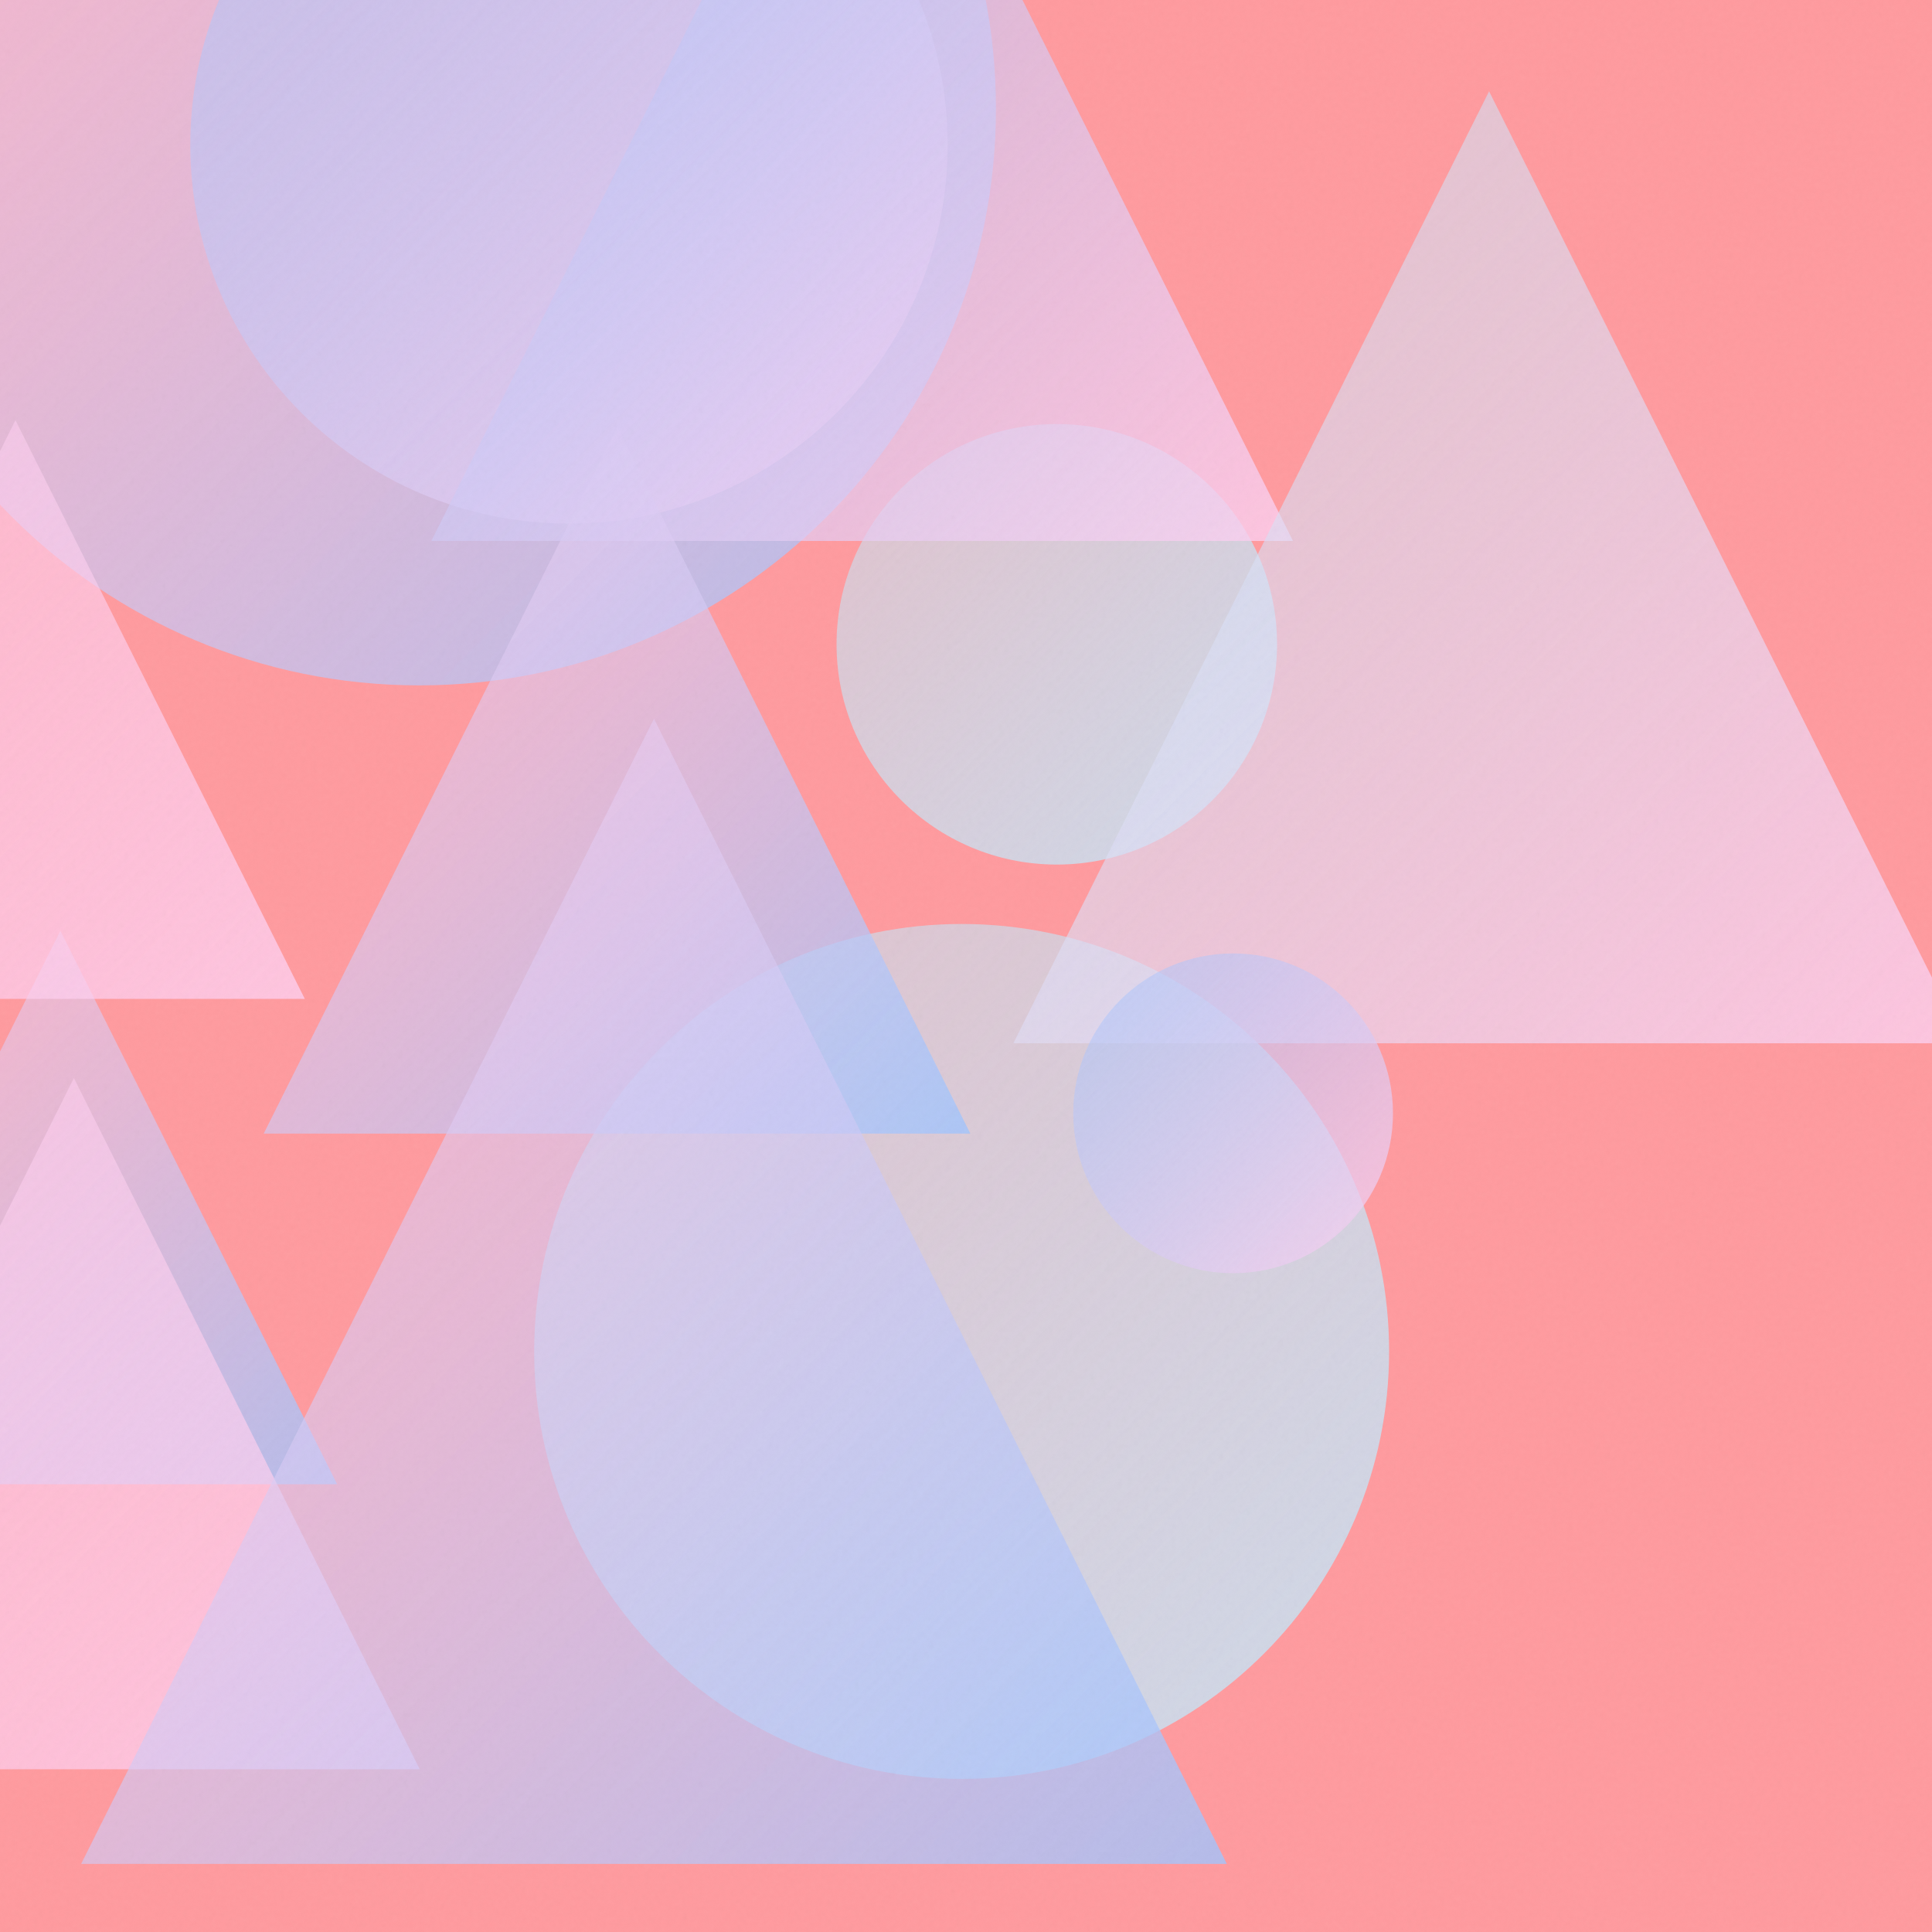
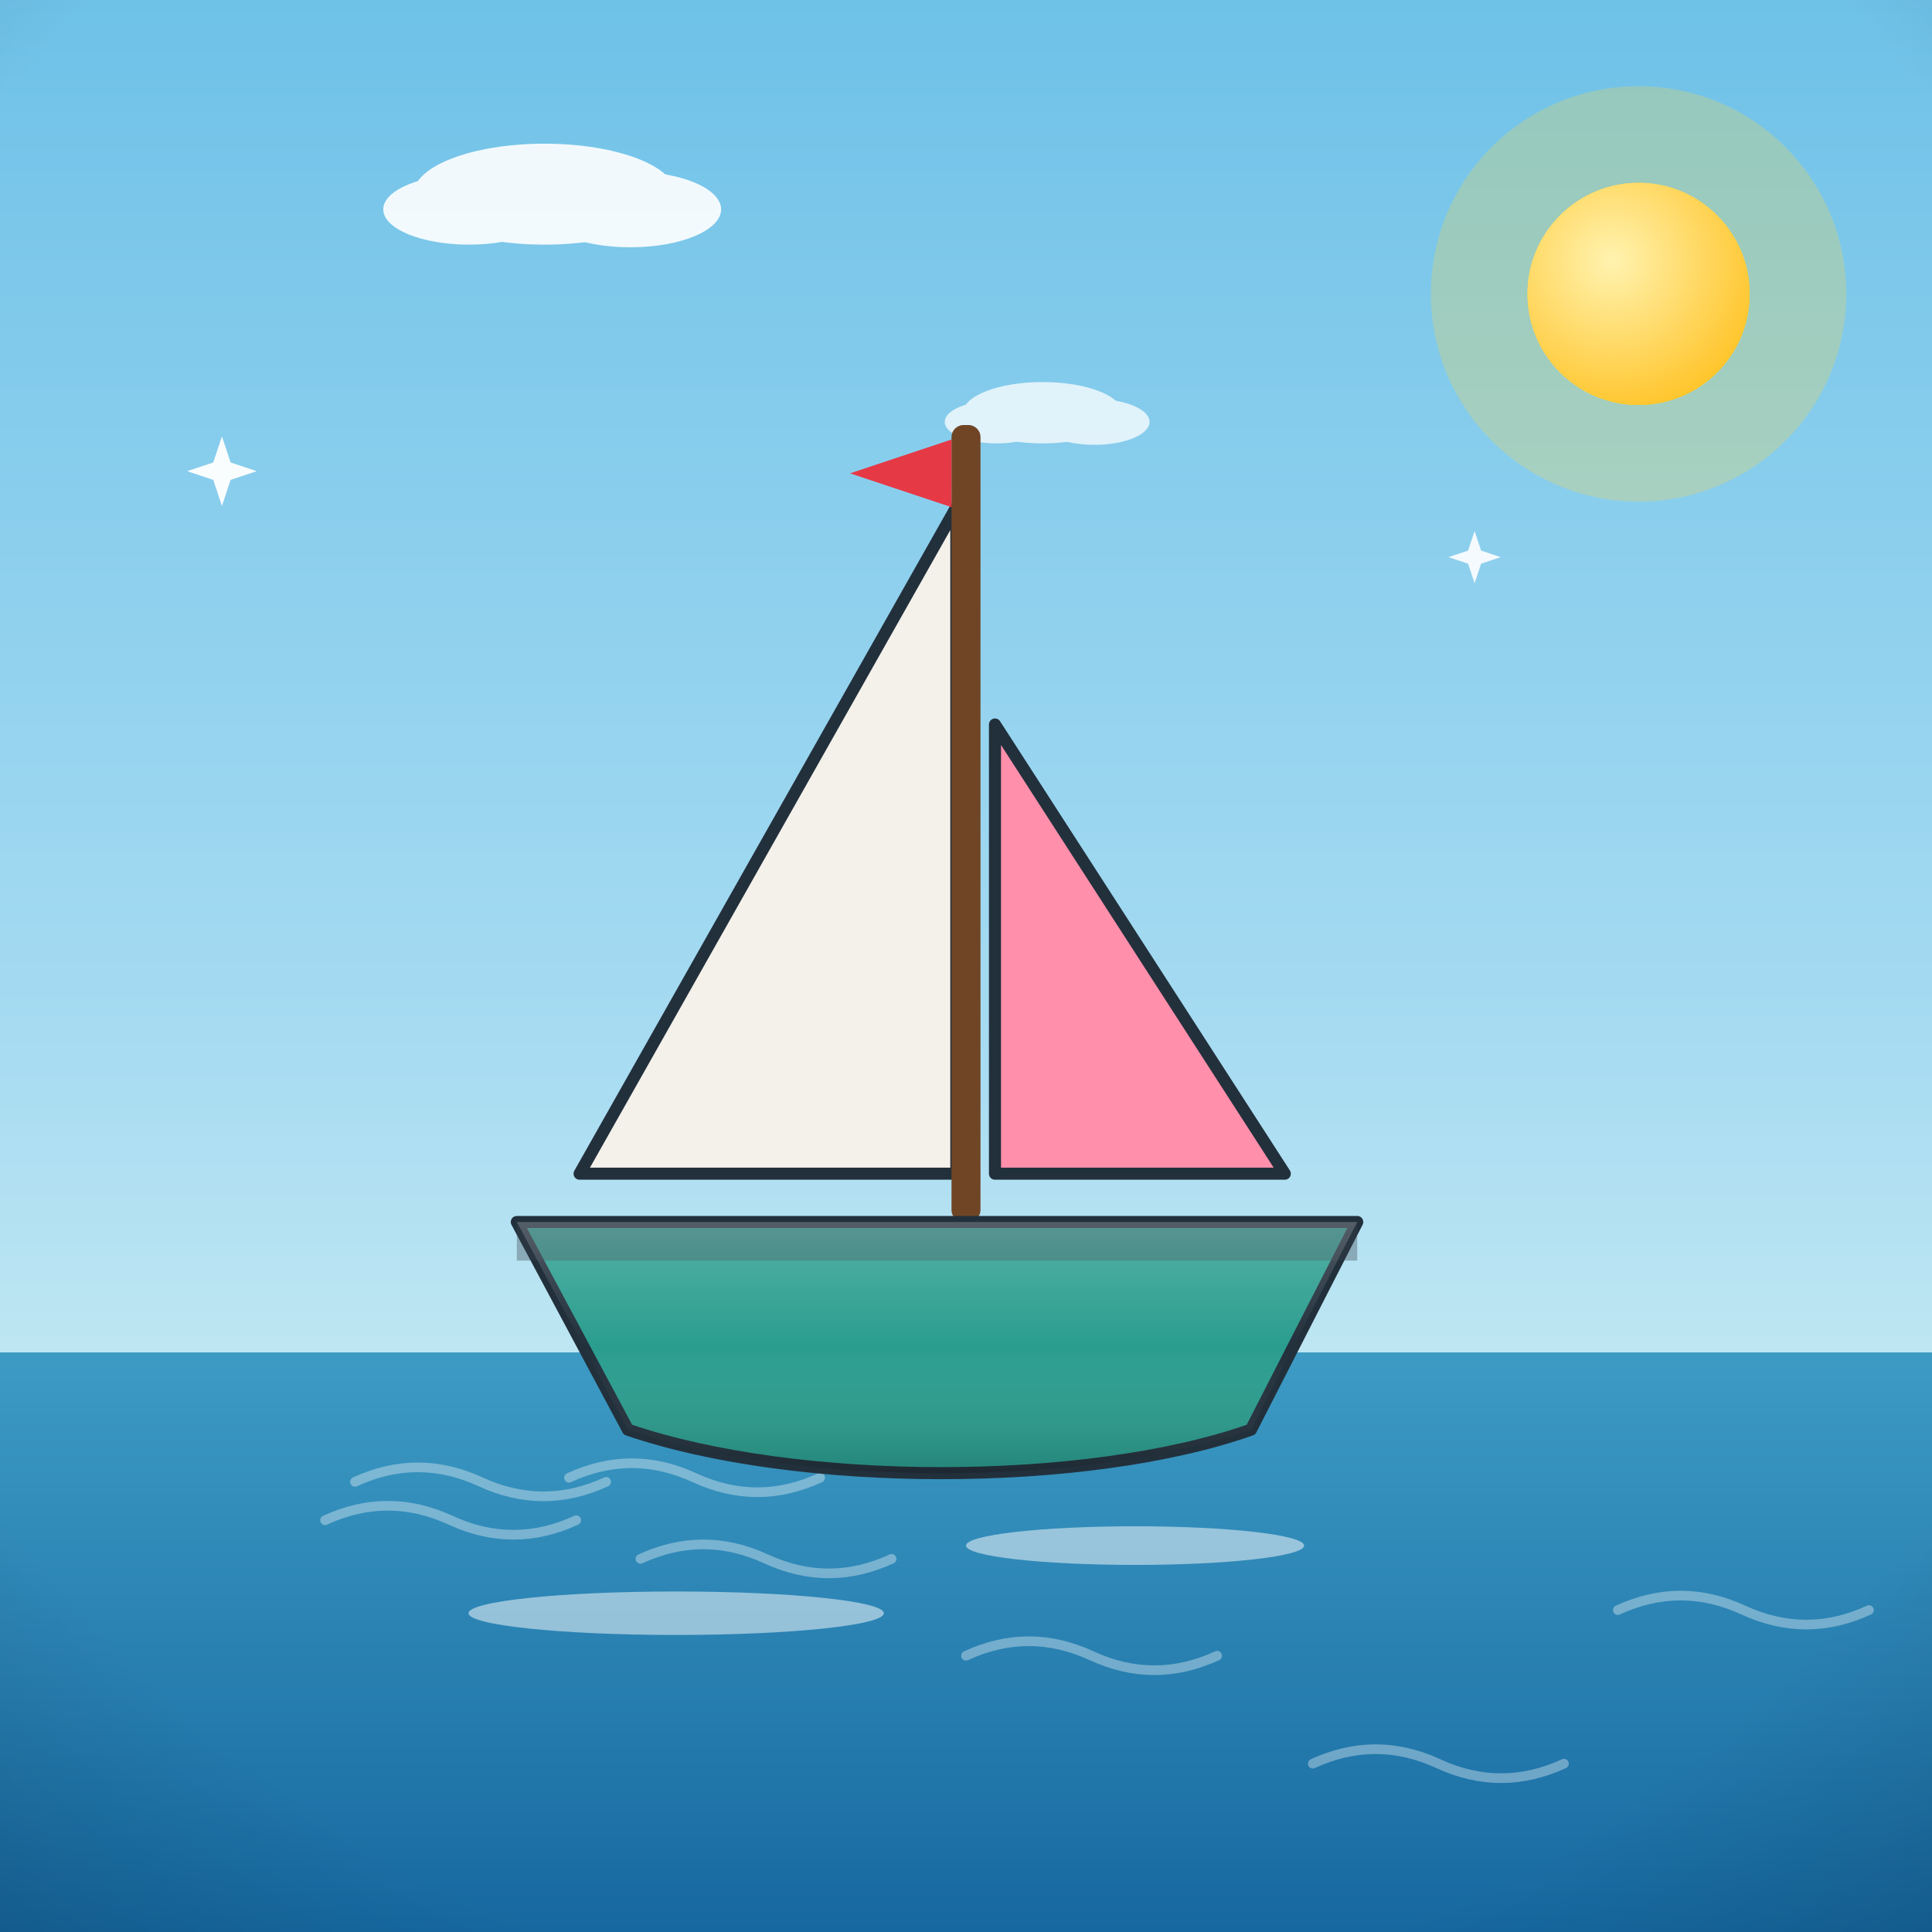
- <svg xmlns="http://www.w3.org/2000/svg" viewBox="0 0 400 400">
+ <svg xmlns="http://www.w3.org/2000/svg" viewBox="0 0 800 800">
  <defs>
-     <linearGradient id="g0" x1="-44.8" y1="192.7" x2="69.8" y2="307.3" gradientUnits="userSpaceOnUse">
-       <stop offset="0" stop-color="#FECFEF" stop-opacity="0.5" />
-       <stop offset="1" stop-color="#A1C4FD" stop-opacity="0.8" />
+     <linearGradient id="sky" x1="0" y1="0" x2="0" y2="1">
+       <stop offset="0" stop-color="#6ec1e8" />
+       <stop offset="0.55" stop-color="#a8dcf2" />
+       <stop offset="1" stop-color="#eafaf1" />
    </linearGradient>
-     <linearGradient id="g1" x1="173.2" y1="87.9" x2="264.4" y2="179.0" gradientUnits="userSpaceOnUse">
-       <stop offset="0" stop-color="#C2E9FB" stop-opacity="0.5" />
-       <stop offset="1" stop-color="#C2E9FB" stop-opacity="0.8" />
+     <radialGradient id="sunG" cx="0.38" cy="0.35" r="0.9">
+       <stop offset="0" stop-color="#fff3b0" />
+       <stop offset="1" stop-color="#ffb703" />
+     </radialGradient>
+     <linearGradient id="ground" x1="0" y1="0" x2="0" y2="1">
+       <stop offset="0" stop-color="#69b06f" />
+       <stop offset="1" stop-color="#3c7a44" />
    </linearGradient>
-     <linearGradient id="g2" x1="110.6" y1="191.3" x2="287.6" y2="368.3" gradientUnits="userSpaceOnUse">
-       <stop offset="0" stop-color="#C2E9FB" stop-opacity="0.5" />
-       <stop offset="1" stop-color="#C2E9FB" stop-opacity="0.8" />
+     <linearGradient id="sea" x1="0" y1="0" x2="0" y2="1">
+       <stop offset="0" stop-color="#3d9bc4" />
+       <stop offset="1" stop-color="#1668a0" />
    </linearGradient>
-     <linearGradient id="g3" x1="-32.6" y1="-96.9" x2="206.2" y2="141.9" gradientUnits="userSpaceOnUse">
-       <stop offset="0" stop-color="#FECFEF" stop-opacity="0.5" />
-       <stop offset="1" stop-color="#A1C4FD" stop-opacity="0.8" />
+     <linearGradient id="shade" x1="0" y1="0" x2="0" y2="1">
+       <stop offset="0" stop-color="#ffffff" stop-opacity="0.20" />
+       <stop offset="0.5" stop-color="#ffffff" stop-opacity="0" />
+       <stop offset="1" stop-color="#000000" stop-opacity="0.16" />
    </linearGradient>
-     <linearGradient id="g4" x1="-56.3" y1="223.2" x2="86.9" y2="366.3" gradientUnits="userSpaceOnUse">
-       <stop offset="0" stop-color="#FECFEF" stop-opacity="0.5" />
-       <stop offset="1" stop-color="#FECFEF" stop-opacity="0.8" />
-     </linearGradient>
-     <linearGradient id="g5" x1="39.5" y1="-48.3" x2="196.2" y2="108.4" gradientUnits="userSpaceOnUse">
-       <stop offset="0" stop-color="#A1C4FD" stop-opacity="0.5" />
-       <stop offset="1" stop-color="#FECFEF" stop-opacity="0.8" />
-     </linearGradient>
-     <linearGradient id="g6" x1="54.6" y1="88.4" x2="200.9" y2="234.7" gradientUnits="userSpaceOnUse">
-       <stop offset="0" stop-color="#FECFEF" stop-opacity="0.5" />
-       <stop offset="1" stop-color="#A1C4FD" stop-opacity="0.8" />
-     </linearGradient>
-     <linearGradient id="g7" x1="89.3" y1="-66.4" x2="267.7" y2="112.0" gradientUnits="userSpaceOnUse">
-       <stop offset="0" stop-color="#A1C4FD" stop-opacity="0.5" />
-       <stop offset="1" stop-color="#FECFEF" stop-opacity="0.8" />
-     </linearGradient>
-     <linearGradient id="g8" x1="-56.7" y1="87.0" x2="63.1" y2="206.8" gradientUnits="userSpaceOnUse">
-       <stop offset="0" stop-color="#FECFEF" stop-opacity="0.5" />
-       <stop offset="1" stop-color="#FECFEF" stop-opacity="0.8" />
-     </linearGradient>
-     <linearGradient id="g9" x1="16.8" y1="148.8" x2="254.0" y2="385.9" gradientUnits="userSpaceOnUse">
-       <stop offset="0" stop-color="#FECFEF" stop-opacity="0.5" />
-       <stop offset="1" stop-color="#A1C4FD" stop-opacity="0.8" />
-     </linearGradient>
-     <linearGradient id="g10" x1="209.8" y1="18.9" x2="406.8" y2="216.0" gradientUnits="userSpaceOnUse">
-       <stop offset="0" stop-color="#C2E9FB" stop-opacity="0.5" />
-       <stop offset="1" stop-color="#FECFEF" stop-opacity="0.8" />
-     </linearGradient>
-     <linearGradient id="g11" x1="222.2" y1="197.4" x2="288.4" y2="263.6" gradientUnits="userSpaceOnUse">
-       <stop offset="0" stop-color="#A1C4FD" stop-opacity="0.5" />
-       <stop offset="1" stop-color="#FECFEF" stop-opacity="0.8" />
-     </linearGradient>
-     <filter id="n">
-       <feTurbulence type="fractalNoise" baseFrequency="0.9" numOctaves="2" stitchTiles="stitch" />
-       <feColorMatrix type="saturate" values="0" />
-     </filter>
+     <radialGradient id="vig" cx="0.5" cy="0.42" r="0.85">
+       <stop offset="0.72" stop-color="#000000" stop-opacity="0" />
+       <stop offset="1" stop-color="#000000" stop-opacity="0.20" />
+     </radialGradient>
  </defs>
-   <rect width="400" height="400" fill="#FF9A9E" />
-   <path d="M 12.5 192.7 L 69.8 307.3 L -44.8 307.3 Z" fill="url(#g0)" />
-   <circle cx="218.8" cy="133.4" r="45.6" fill="url(#g1)" />
-   <circle cx="199.1" cy="279.8" r="88.5" fill="url(#g2)" />
-   <circle cx="86.8" cy="22.5" r="119.4" fill="url(#g3)" />
-   <path d="M 15.3 223.2 L 86.9 366.3 L -56.3 366.3 Z" fill="url(#g4)" />
-   <circle cx="117.8" cy="30.0" r="78.4" fill="url(#g5)" />
-   <path d="M 127.8 88.4 L 200.9 234.7 L 54.6 234.7 Z" fill="url(#g6)" />
-   <path d="M 178.5 -66.4 L 267.7 112.0 L 89.3 112.0 Z" fill="url(#g7)" />
-   <path d="M 3.2 87.0 L 63.1 206.8 L -56.7 206.8 Z" fill="url(#g8)" />
-   <path d="M 135.4 148.8 L 254.0 385.9 L 16.8 385.9 Z" fill="url(#g9)" />
-   <path d="M 308.3 18.9 L 406.8 216.0 L 209.8 216.0 Z" fill="url(#g10)" />
-   <circle cx="255.3" cy="230.5" r="33.1" fill="url(#g11)" />
-   <rect width="400" height="400" filter="url(#n)" opacity="0.05" />
+   <rect width="800" height="800" fill="url(#sky)" />
+   <circle cx="678.5" cy="121.7" r="86" fill="#ffd93d" opacity="0.25" />
+   <circle cx="678.5" cy="121.7" r="46" fill="#ffd93d" />
+   <circle cx="678.5" cy="121.7" r="46" fill="url(#sunG)" />
+   <g fill="#ffffff" opacity="0.9">
+     <ellipse cx="225.5" cy="80.4" rx="54.3" ry="20.9" />
+     <ellipse cx="194.2" cy="86.7" rx="35.5" ry="14.6" />
+     <ellipse cx="261" cy="86.7" rx="37.6" ry="15.7" />
+   </g>
+   <g fill="#ffffff" opacity="0.75">
+     <ellipse cx="431.7" cy="170.9" rx="32.9" ry="12.7" />
+     <ellipse cx="412.7" cy="174.7" rx="21.5" ry="8.9" />
+     <ellipse cx="453.2" cy="174.7" rx="22.8" ry="9.5" />
+   </g>
+   <rect y="560" width="800" height="240" fill="url(#sea)" />
+   <path d="M 147 613.6 q 26 -12 52 0 q 26 12 52 0" fill="none" stroke="#ffffff" stroke-width="4" stroke-linecap="round" opacity="0.35" />
+   <path d="M 543.6 730.3 q 26 -12 52 0 q 26 12 52 0" fill="none" stroke="#ffffff" stroke-width="4" stroke-linecap="round" opacity="0.35" />
+   <path d="M 235.6 611.9 q 26 -12 52 0 q 26 12 52 0" fill="none" stroke="#ffffff" stroke-width="4" stroke-linecap="round" opacity="0.35" />
+   <path d="M 400 685.6 q 26 -12 52 0 q 26 12 52 0" fill="none" stroke="#ffffff" stroke-width="4" stroke-linecap="round" opacity="0.35" />
+   <path d="M 134.6 629.5 q 26 -12 52 0 q 26 12 52 0" fill="none" stroke="#ffffff" stroke-width="4" stroke-linecap="round" opacity="0.35" />
+   <path d="M 265.2 645.5 q 26 -12 52 0 q 26 12 52 0" fill="none" stroke="#ffffff" stroke-width="4" stroke-linecap="round" opacity="0.35" />
+   <path d="M 669.9 666.7 q 26 -12 52 0 q 26 12 52 0" fill="none" stroke="#ffffff" stroke-width="4" stroke-linecap="round" opacity="0.35" />
+   <g transform="translate(400 0) scale(-1 1) translate(-400 0)">
+     <path d="M404 210 L 404 486 L 560 486 Z" fill="#f4f1ea" stroke="#22303c" stroke-width="5" stroke-linejoin="round" />
+     <path d="M388 300 L 388 486 L 268 486 Z" fill="#ff8fab" stroke="#22303c" stroke-width="5" stroke-linejoin="round" />
+     <rect x="394" y="176" width="12" height="330" rx="5" fill="#6f4525" />
+     <path d="M406 182 L 448 196 L 406 210 Z" fill="#e63946" />
+     <path d="M238 506 L 586 506 L 540 592 C 470 616 350 616 282 592 Z" fill="#2a9d8f" stroke="#22303c" stroke-width="5" stroke-linejoin="round" />
+     <rect x="238" y="506" width="348" height="16" fill="#37404a" opacity="0.35" />
+     <path d="M238 506 L 586 506 L 540 592 C 470 616 350 616 282 592 Z" fill="url(#shade)" />
+     <g fill="#ffffff" opacity="0.5">
+       <ellipse cx="330" cy="640" rx="70" ry="8" />
+       <ellipse cx="520" cy="668" rx="86" ry="9" />
+     </g>
+   </g>
+   <path d="M 91.9 180.7 L 95.5 191.5 L 106.3 195.1 L 95.5 198.7 L 91.9 209.5 L 88.3 198.7 L 77.5 195.1 L 88.3 191.5 Z" fill="#ffffff" opacity="0.95" />
+   <path d="M 610.6 219.9 L 613.3 228 L 621.4 230.7 L 613.3 233.4 L 610.6 241.5 L 607.9 233.4 L 599.8 230.7 L 607.9 228 Z" fill="#ffffff" opacity="0.9" />
+   <rect width="800" height="800" fill="url(#vig)" />
</svg>
